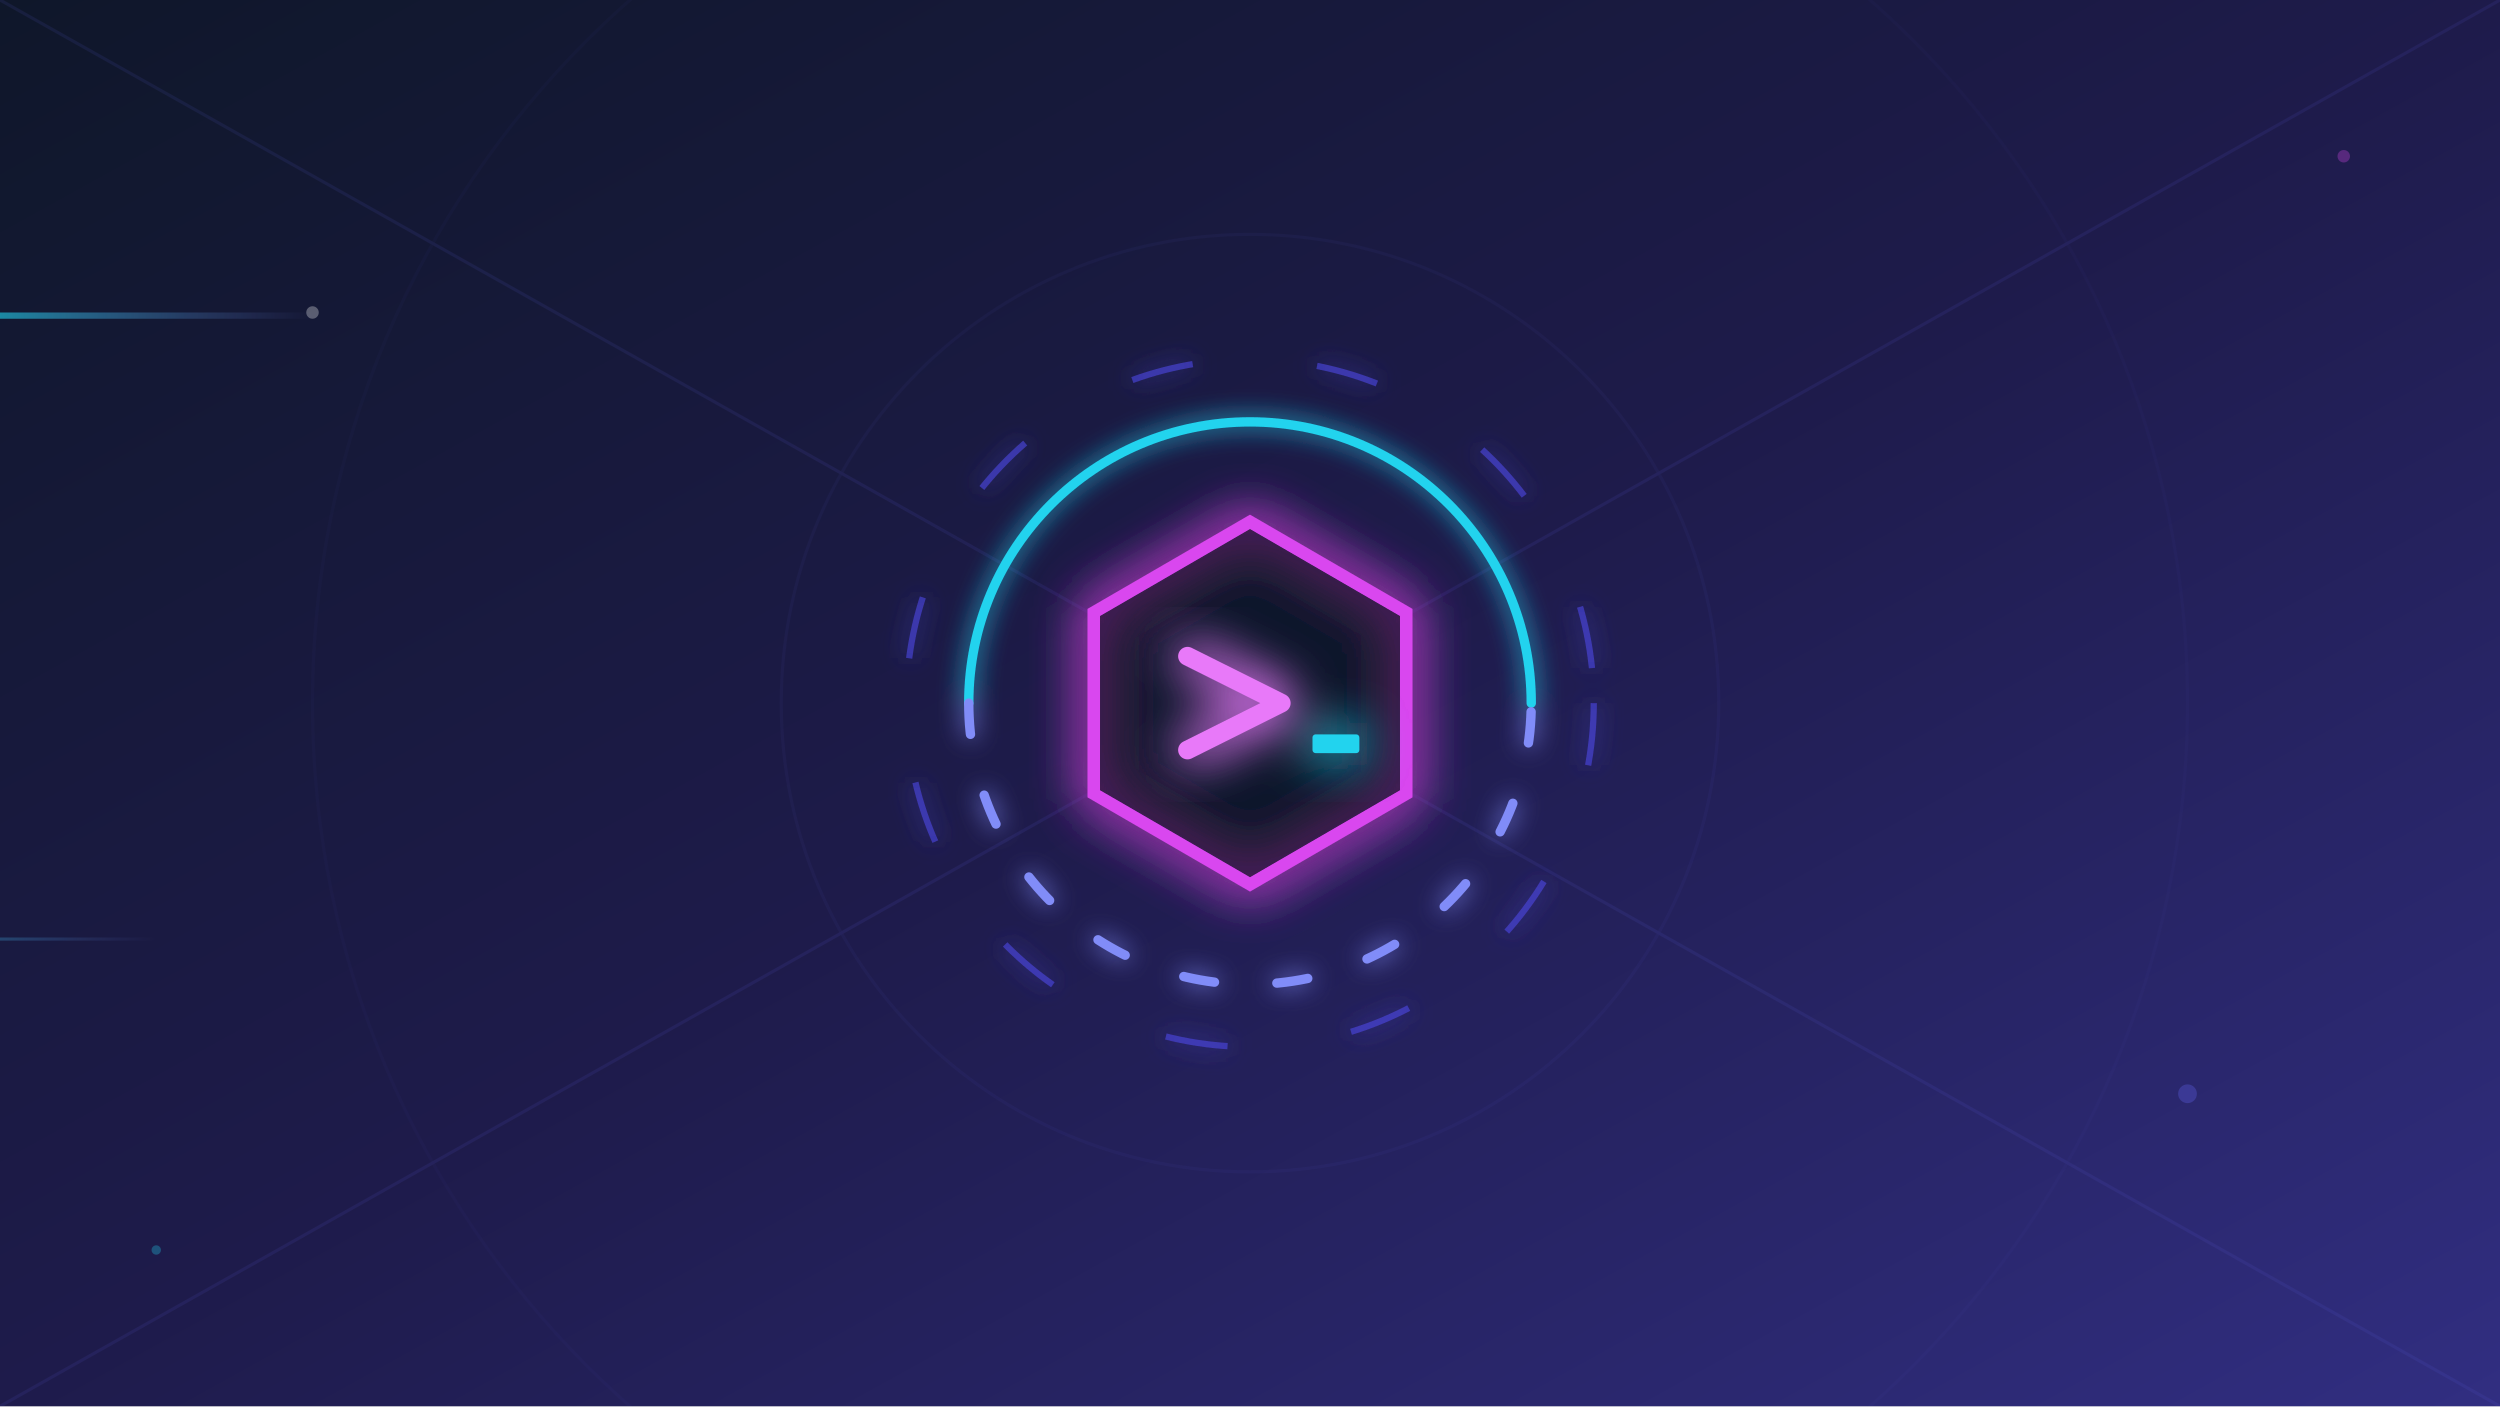
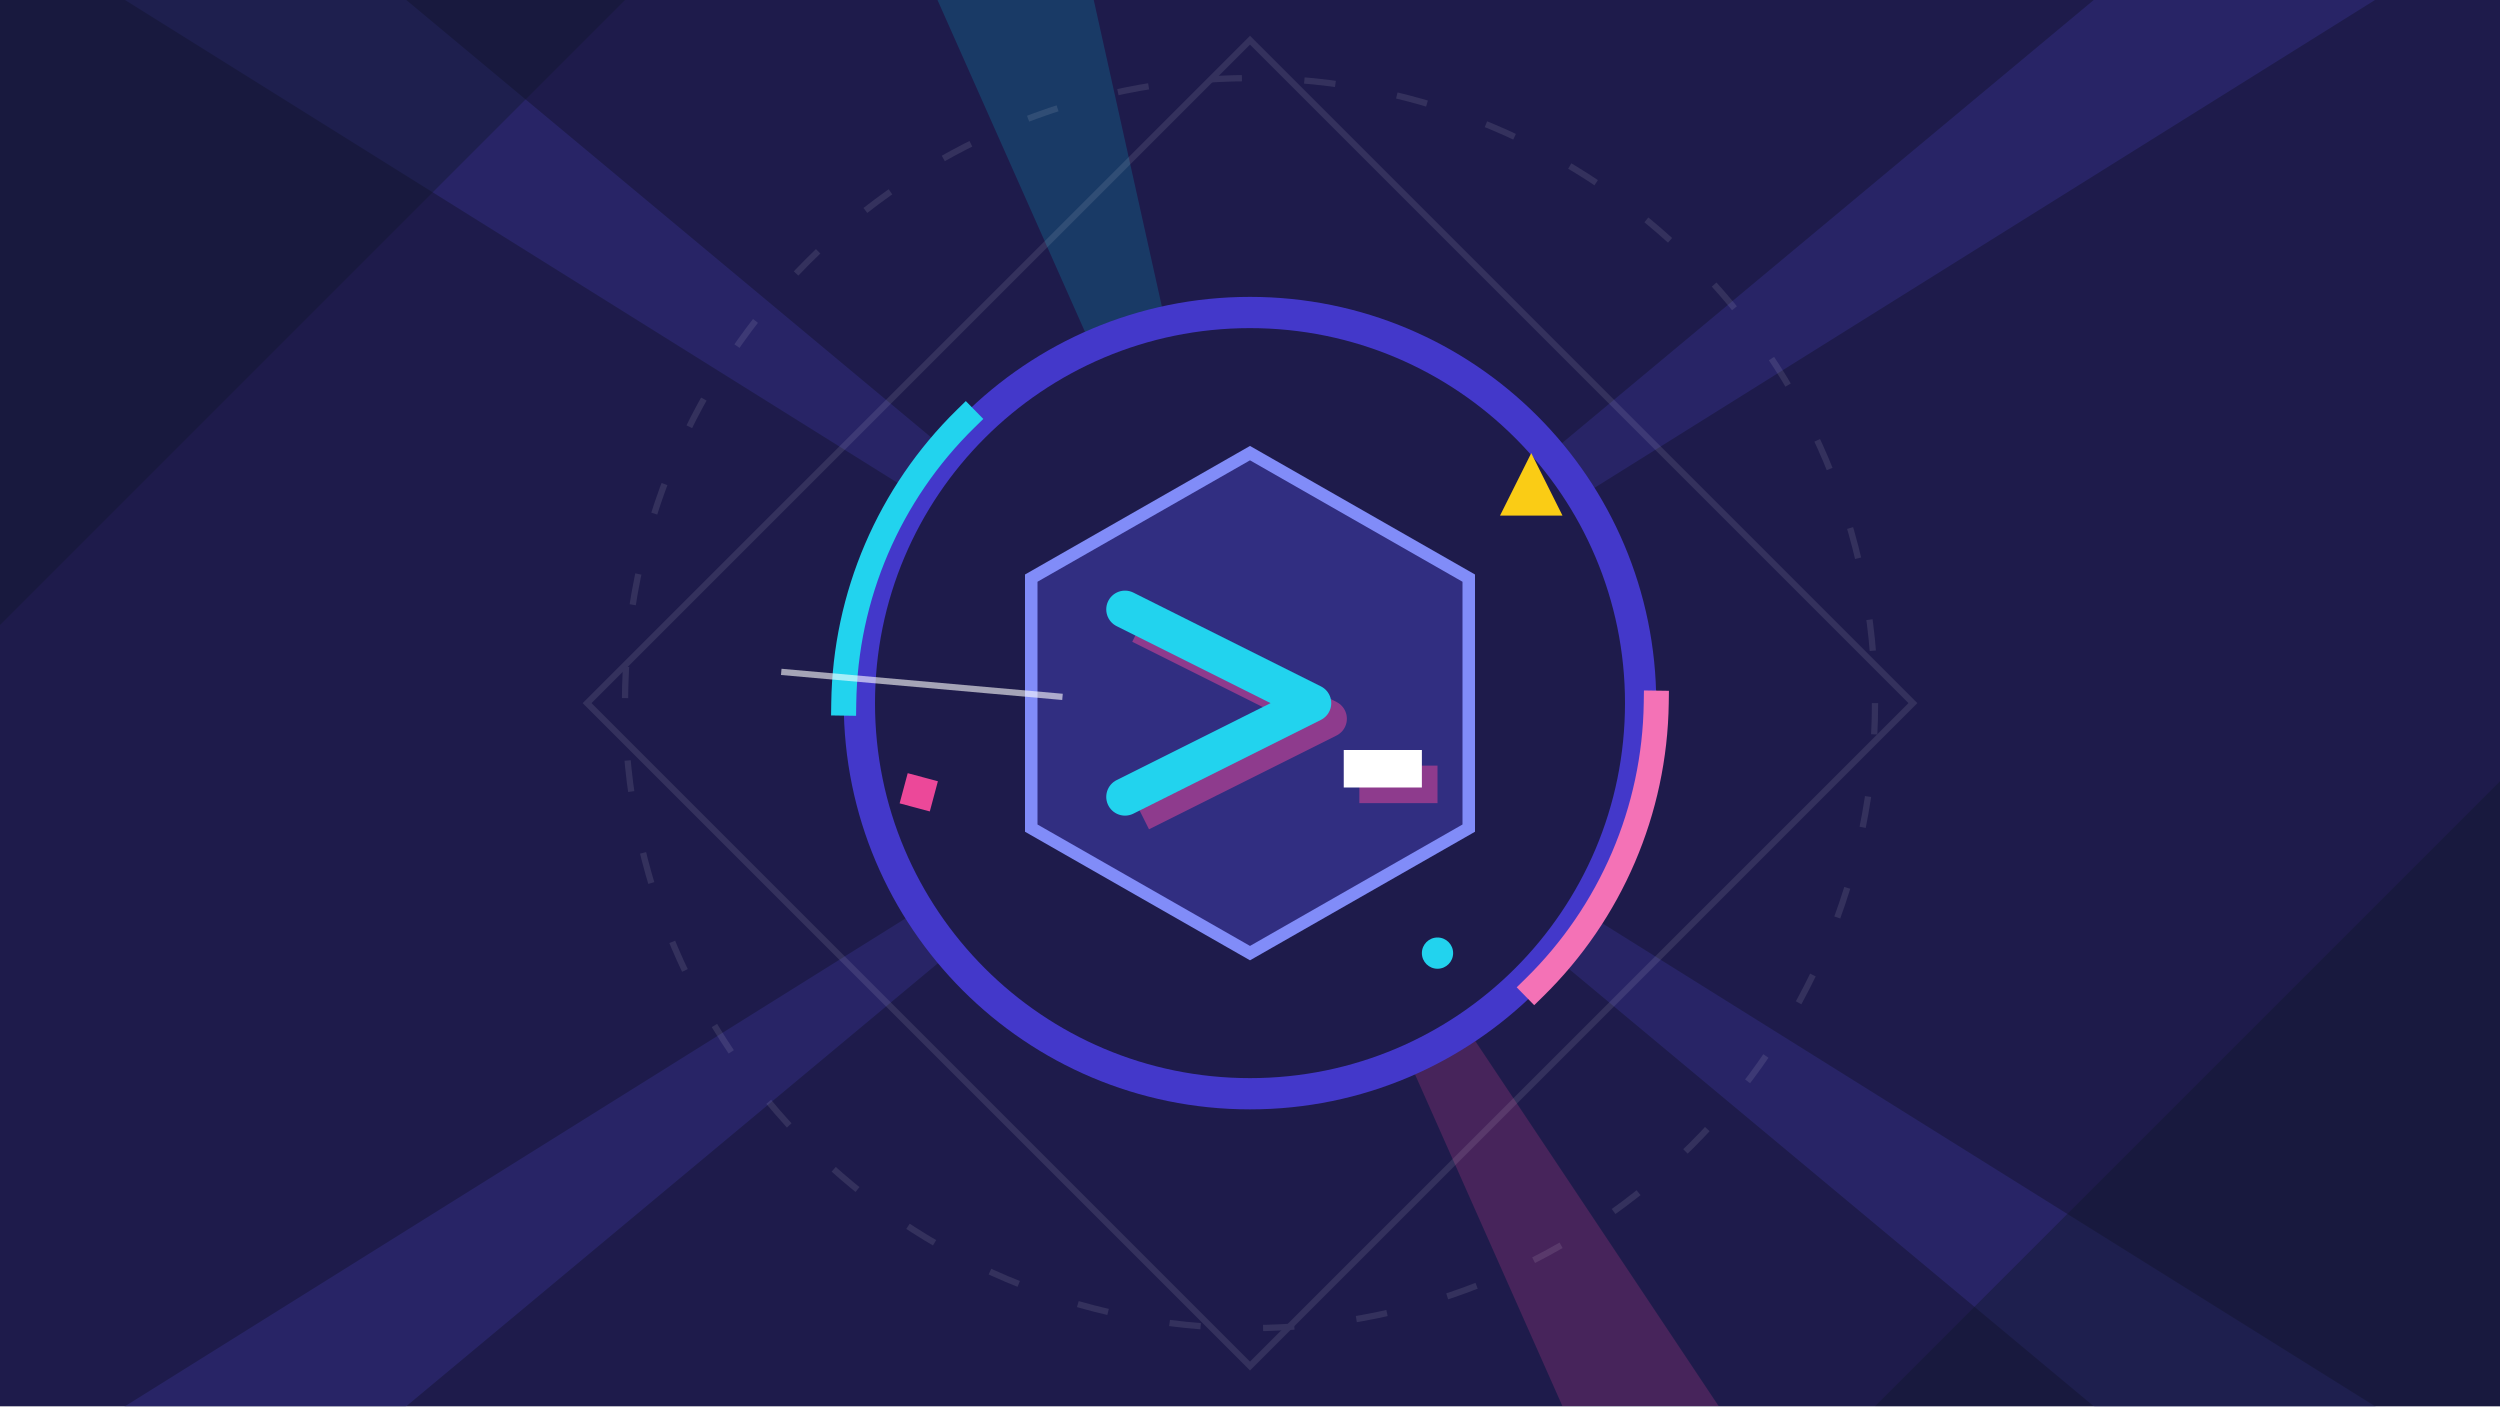
<svg xmlns="http://www.w3.org/2000/svg" viewBox="0 0 800 450" preserveAspectRatio="xMidYMid slice">
  <defs>
-     <linearGradient id="bgGradient" x1="0%" y1="0%" x2="100%" y2="100%">
-       <stop offset="0%" stop-color="#0f172a" />
-       <stop offset="50%" stop-color="#1e1b4b" />
-       <stop offset="100%" stop-color="#312e81" />
-     </linearGradient>
-     <filter id="bloom" x="-50%" y="-50%" width="200%" height="200%">
-       <feGaussianBlur in="SourceGraphic" stdDeviation="4" result="blur" />
-       <feColorMatrix in="blur" type="matrix" values="         1 0 0 0 0         0 1 0 0 0         0 0 1 0 0         0 0 0 18 -7" result="goo" />
-       <feMerge>
-         <feMergeNode in="blur" />
-         <feMergeNode in="SourceGraphic" />
-       </feMerge>
-     </filter>
-     <filter id="neonGlow" x="-50%" y="-50%" width="200%" height="200%">
-       <feGaussianBlur in="SourceGraphic" stdDeviation="8" result="blur" />
-       <feMerge>
-         <feMergeNode in="blur" />
-         <feMergeNode in="blur" />
-         <feMergeNode in="SourceGraphic" />
-       </feMerge>
-     </filter>
-     <linearGradient id="lineGradient" x1="0%" y1="0%" x2="100%" y2="0%">
-       <stop offset="0%" stop-color="#22d3ee" stop-opacity="0" />
-       <stop offset="50%" stop-color="#22d3ee" stop-opacity="1" />
-       <stop offset="100%" stop-color="#818cf8" stop-opacity="0" />
-     </linearGradient>
+     <clipPath id="center-burst">
+       <circle cx="400" cy="225" r="300" />
+     </clipPath>
  </defs>
-   <rect width="100%" height="100%" fill="url(#bgGradient)" />
-   <g opacity="0.3">
-     <circle cx="100" cy="100" r="2" fill="#fff">
-       <animate attributeName="cy" values="100;80;100" dur="4s" repeatCount="indefinite" />
-       <animate attributeName="opacity" values="0.3;0.8;0.3" dur="4s" repeatCount="indefinite" />
-     </circle>
-     <circle cx="700" cy="350" r="3" fill="#6366f1">
-       <animate attributeName="cy" values="350;370;350" dur="6s" repeatCount="indefinite" />
-       <animate attributeName="opacity" values="0.2;0.6;0.2" dur="6s" repeatCount="indefinite" />
-     </circle>
-     <circle cx="50" cy="400" r="1.5" fill="#22d3ee">
-       <animate attributeName="cx" values="50;70;50" dur="8s" repeatCount="indefinite" />
-       <animate attributeName="opacity" values="0;1;0" dur="8s" repeatCount="indefinite" />
-     </circle>
-     <circle cx="750" cy="50" r="2" fill="#d946ef">
-       <animate attributeName="cy" values="50;70;50" dur="5s" repeatCount="indefinite" />
-     </circle>
-   </g>
-   <g stroke="#6366f1" stroke-width="1" opacity="0.1">
-     <path d="M0 450 L400 225 M800 450 L400 225 M0 0 L400 225 M800 0 L400 225" />
-     <circle cx="400" cy="225" r="150" fill="none" opacity="0.5" />
-     <circle cx="400" cy="225" r="300" fill="none" opacity="0.3" />
+   <rect width="800" height="450" fill="#1e1b4b" />
+   <g transform="translate(400, 225)">
+     <path d="M0 0 L-400 -250 L-300 -250 Z" fill="#312e81" opacity="0.5" />
+     <path d="M0 0 L400 -250 L300 -250 Z" fill="#312e81" opacity="0.5" />
+     <path d="M0 0 L-400 250 L-300 250 Z" fill="#312e81" opacity="0.5" />
+     <path d="M0 0 L400 250 L300 250 Z" fill="#312e81" opacity="0.5" />
+     <path d="M0 0 L-100 -225 L-50 -225 Z" fill="#06b6d4" opacity="0.2">
+       <animateTransform attributeName="transform" type="scale" values="1;1.2;1" dur="0.2s" repeatCount="indefinite" />
+     </path>
+     <path d="M0 0 L100 225 L150 225 Z" fill="#ec4899" opacity="0.2">
+       <animateTransform attributeName="transform" type="scale" values="1;1.2;1" dur="0.3s" repeatCount="indefinite" />
+     </path>
+     <g opacity="0.1">
+       <animateTransform attributeName="transform" type="rotate" from="0" to="360" dur="20s" repeatCount="indefinite" />
+       <circle r="200" stroke="#fff" stroke-width="2" stroke-dasharray="10 20" fill="none" />
+       <rect x="-150" y="-150" width="300" height="300" stroke="#fff" stroke-width="2" fill="none" transform="rotate(45)" />
+     </g>
  </g>
  <g transform="translate(400, 225)">
-     <g filter="url(#bloom)">
-       <circle r="110" fill="none" stroke="#4f46e5" stroke-width="2" stroke-dasharray="20 40" opacity="0.6">
-         <animateTransform attributeName="transform" type="rotate" from="0" to="360" dur="20s" repeatCount="indefinite" />
+     <circle r="130" fill="#4338ca" />
+     <circle r="120" fill="#1e1b4b" />
+     <g>
+       <animateTransform attributeName="transform" type="rotate" from="0" to="360" dur="8s" repeatCount="indefinite" />
+       <path d="M-130 0 A 130 130 0 0 1 -91 -91" fill="none" stroke="#22d3ee" stroke-width="8" stroke-linecap="square" />
+       <path d="M130 0 A 130 130 0 0 1 91 91" fill="none" stroke="#f472b6" stroke-width="8" stroke-linecap="square" />
+     </g>
+     <path d="M-70 -40 L0 -80 L70 -40 L70 40 L0 80 L-70 40 Z" fill="#312e81" stroke="#818cf8" stroke-width="4" />
+     <g transform="translate(5, 5)">
+       <path d="M-40 -30 L20 0 L-40 30" fill="none" stroke="#ec4899" stroke-width="12" stroke-linejoin="round" opacity="0.5" />
+       <rect x="30" y="15" width="25" height="12" fill="#ec4899" opacity="0.5" />
+     </g>
+     <path d="M-40 -30 L20 0 L-40 30" fill="none" stroke="#22d3ee" stroke-width="12" stroke-linejoin="round" stroke-linecap="round">
+       <animate attributeName="stroke" values="#22d3ee;#ffffff;#22d3ee" dur="2s" repeatCount="indefinite" />
+     </path>
+     <rect x="30" y="15" width="25" height="12" fill="#fff">
+       <animate attributeName="opacity" values="1;0;1" dur="0.8s" repeatCount="indefinite" calcMode="discrete" />
+     </rect>
+     <g>
+       <path d="M80 -60 L90 -80 L100 -60 Z" fill="#facc15">
+         <animateTransform attributeName="transform" type="translate" values="0,0; 20,-20; 0,0" dur="2s" repeatCount="indefinite" />
+       </path>
+       <rect x="-100" y="50" width="10" height="10" fill="#ec4899" transform="rotate(15)">
+         <animateTransform attributeName="transform" type="translate" values="0,0; -20,20; 0,0" dur="1.5s" repeatCount="indefinite" />
+       </rect>
+       <circle cx="60" cy="80" r="5" fill="#22d3ee">
+         <animate attributeName="opacity" values="1;0.2;1" dur="1s" repeatCount="indefinite" />
      </circle>
-     </g>
-     <g filter="url(#bloom)">
-       <path d="M-90 0 A 90 90 0 0 1 90 0" fill="none" stroke="#22d3ee" stroke-width="3" stroke-linecap="round">
-         <animateTransform attributeName="transform" type="rotate" from="360" to="0" dur="12s" repeatCount="indefinite" />
-         <animate attributeName="stroke-opacity" values="0.5;1;0.5" dur="3s" repeatCount="indefinite" />
-       </path>
-       <path d="M-90 0 A 90 90 0 0 0 90 0" fill="none" stroke="#818cf8" stroke-width="3" stroke-linecap="round" stroke-dasharray="10 20">
-         <animateTransform attributeName="transform" type="rotate" from="360" to="0" dur="12s" repeatCount="indefinite" />
+       <path d="M-150 -10 L-60 -2" stroke="#fff" stroke-width="2" opacity="0.6">
+         <animate attributeName="d" values="M-150 -10 L-60 -2; M-60 -2 L0 0" dur="0.4s" repeatCount="indefinite" />
+         <animate attributeName="opacity" values="0;1;0" dur="0.4s" repeatCount="indefinite" />
      </path>
    </g>
-     <g filter="url(#neonGlow)">
-       <path d="M-50 -29 L0 -58 L50 -29 L50 29 L0 58 L-50 29 Z" fill="rgba(15, 23, 42, 0.8)" stroke="#d946ef" stroke-width="4">
-         <animate attributeName="stroke" values="#d946ef;#6366f1;#d946ef" dur="8s" repeatCount="indefinite" />
-         <animate attributeName="stroke-width" values="4;6;4" dur="2s" repeatCount="indefinite" />
-       </path>
-     </g>
-     <g filter="url(#neonGlow)">
-       <path d="M-20 -15 L10 0 L-20 15" fill="none" stroke="#e879f9" stroke-width="6" stroke-linecap="round" stroke-linejoin="round">
-         <animate attributeName="stroke" values="#e879f9;#22d3ee;#e879f9" dur="5s" repeatCount="indefinite" />
-       </path>
-       <rect x="20" y="10" width="15" height="6" fill="#22d3ee" rx="1">
-         <animate attributeName="opacity" values="0;1;1;0" keyTimes="0;0.4;0.6;1" dur="1s" repeatCount="indefinite" />
-       </rect>
-     </g>
-     <circle r="60" fill="none" stroke="#22d3ee" stroke-width="2" opacity="0">
-       <animate attributeName="r" values="50;100" dur="2s" repeatCount="indefinite" begin="0s" />
-       <animate attributeName="opacity" values="0.8;0" dur="2s" repeatCount="indefinite" begin="0s" />
-       <animate attributeName="stroke-width" values="2;0" dur="2s" repeatCount="indefinite" begin="0s" />
-     </circle>
  </g>
-   <g>
-     <rect x="-100" y="100" width="200" height="2" fill="url(#lineGradient)" opacity="0.6">
-       <animate attributeName="x" from="-200" to="900" dur="3s" repeatCount="indefinite" />
-     </rect>
-     <rect x="-100" y="300" width="150" height="1" fill="url(#lineGradient)" opacity="0.4">
-       <animate attributeName="x" from="-150" to="900" dur="4.5s" repeatCount="indefinite" begin="1s" />
-     </rect>
-     <rect x="-100" y="225" width="100" height="1" fill="url(#lineGradient)" opacity="0.3">
-       <animate attributeName="x" from="-100" to="900" dur="2s" repeatCount="indefinite" begin="0.5s" />
-     </rect>
-   </g>
+   <path d="M0 0 L200 0 L0 200 Z" fill="#0f172a" opacity="0.4" />
+   <path d="M800 450 L600 450 L800 250 Z" fill="#0f172a" opacity="0.4" />
</svg>
